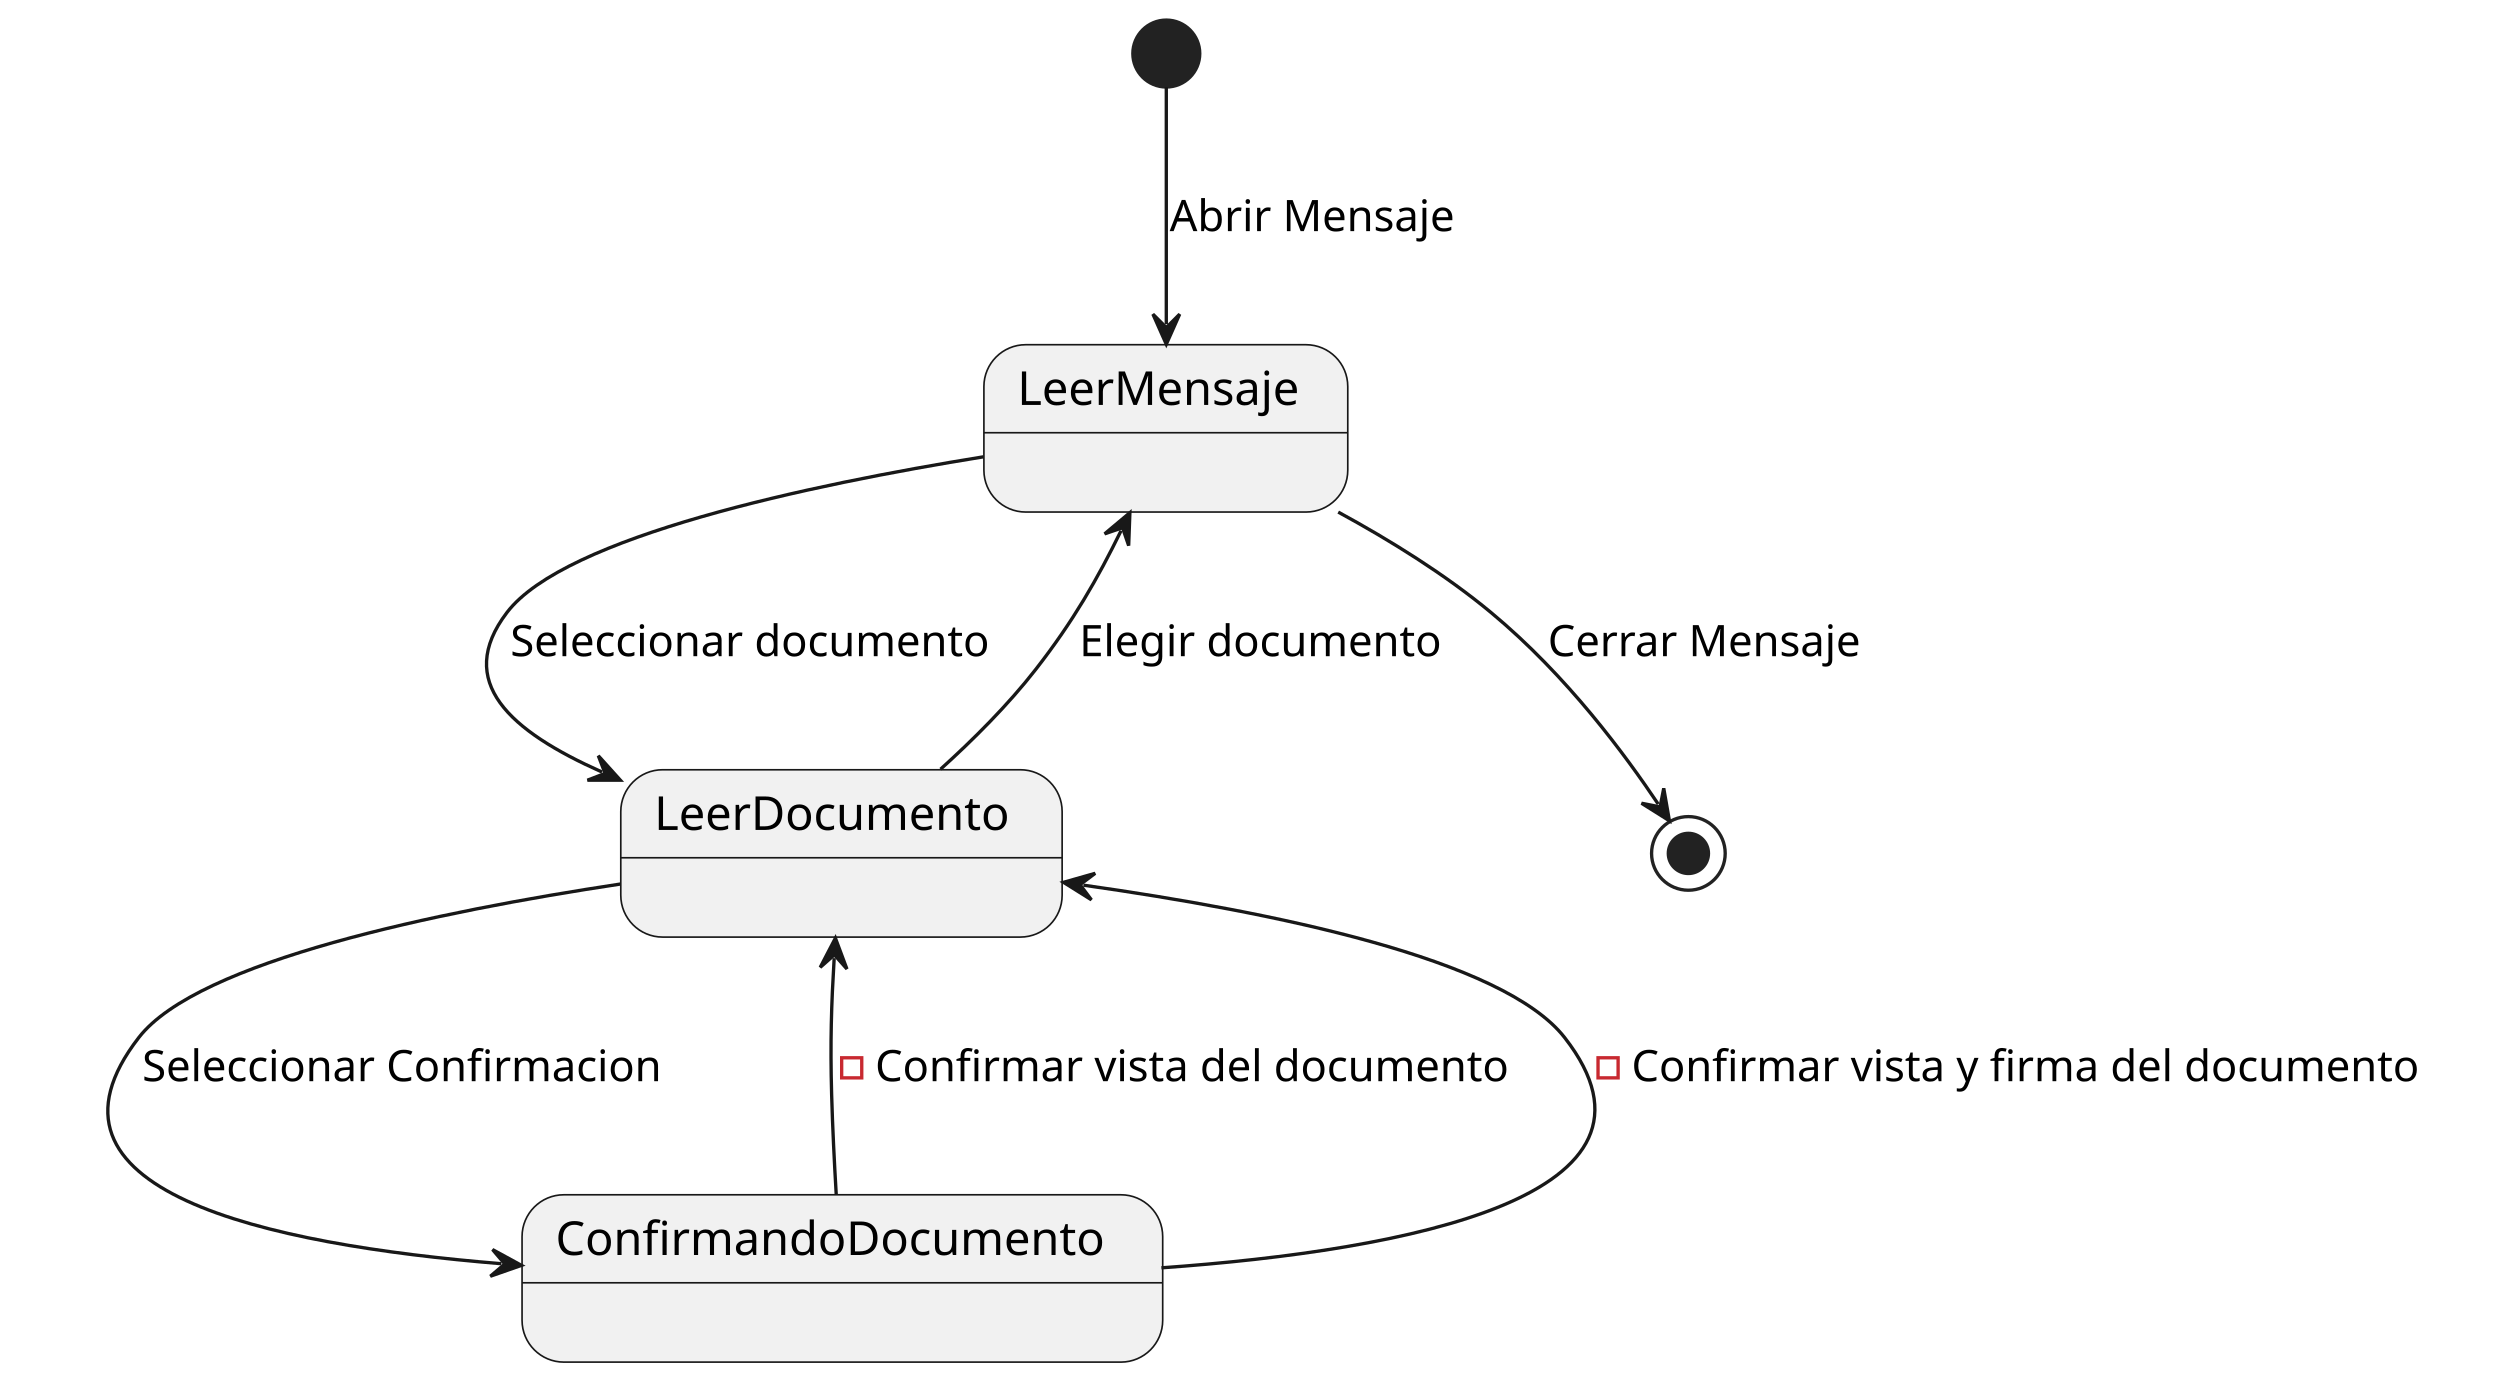
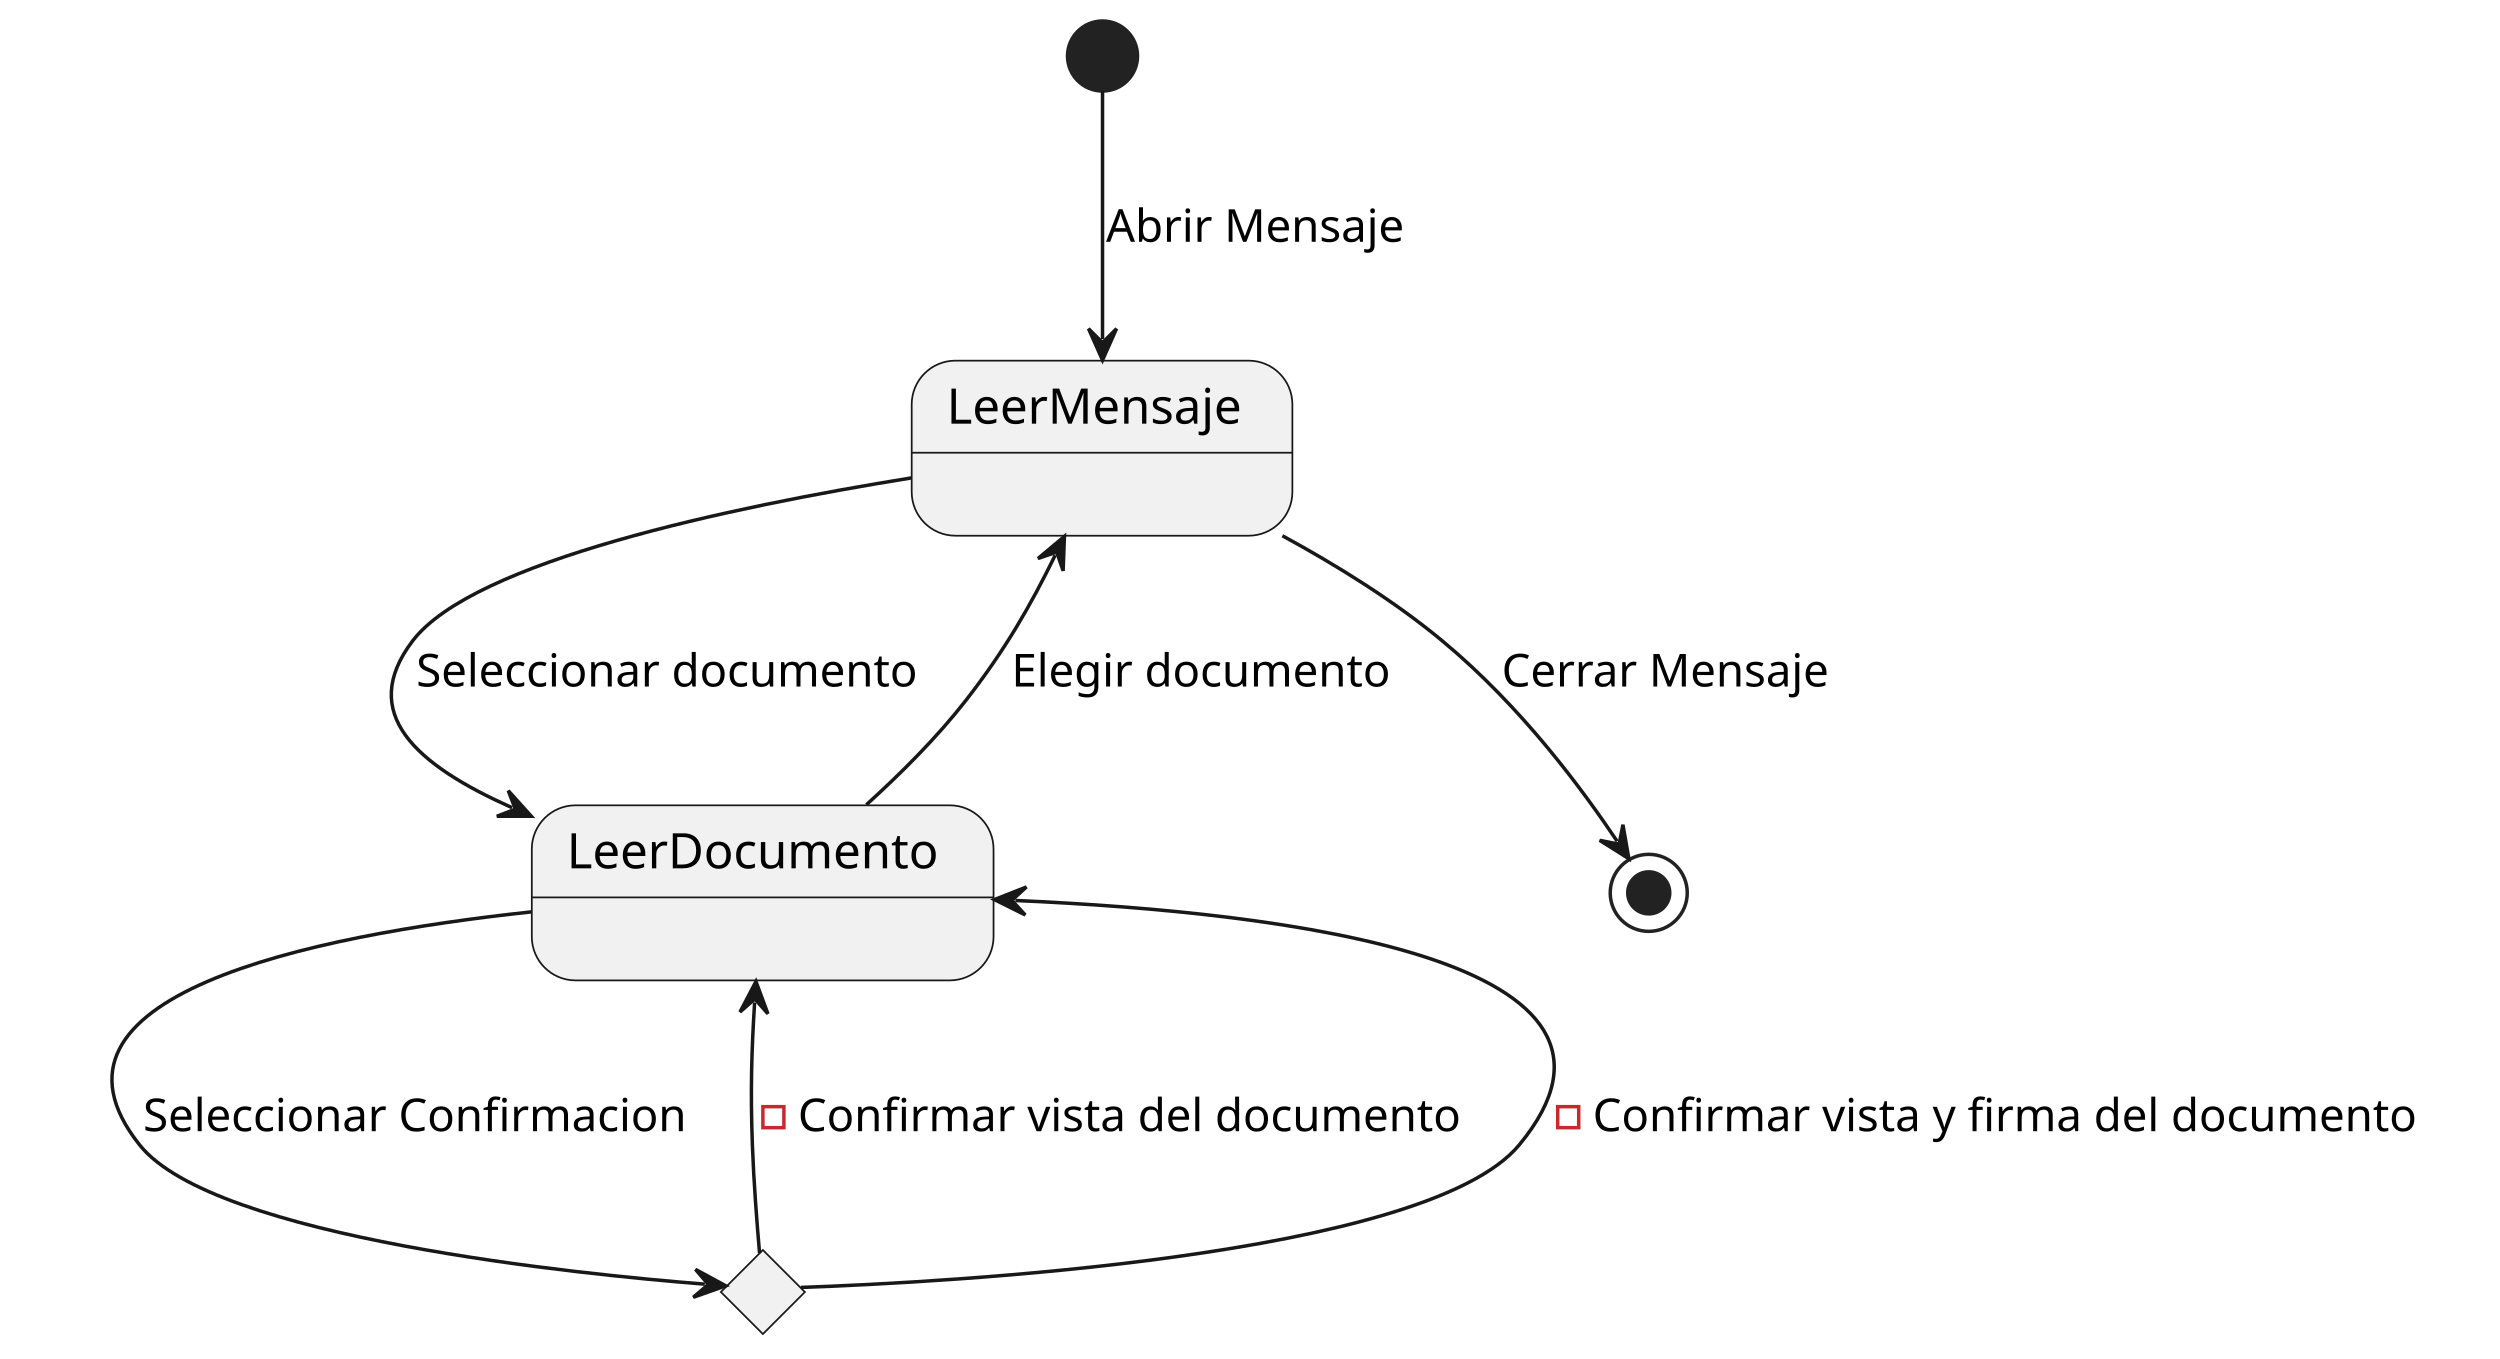
- <svg xmlns="http://www.w3.org/2000/svg" contentStyleType="text/css" height="413px" preserveAspectRatio="none" style="width:747px;height:413px;background:#FFFFFF;" version="1.1" viewBox="0 0 747 413" width="747px" zoomAndPan="magnify">
+ <svg xmlns="http://www.w3.org/2000/svg" contentStyleType="text/css" height="388px" preserveAspectRatio="none" style="width:714px;height:388px;background:#FFFFFF;" version="1.1" viewBox="0 0 714 388" width="714px" zoomAndPan="magnify">
  <defs />
  <g>
-     <ellipse cx="348.49" cy="16" fill="#222222" rx="10" ry="10" style="stroke:#222222;stroke-width:1.0;" />
+     <ellipse cx="314.88" cy="16" fill="#222222" rx="10" ry="10" style="stroke:#222222;stroke-width:1.0;" />
    <g id="LeerMensaje">
-       <rect fill="#F1F1F1" height="50" rx="12.5" ry="12.5" style="stroke:#181818;stroke-width:0.5;" width="108.724" x="293.99" y="103" />
-       <line style="stroke:#181818;stroke-width:0.5;" x1="293.99" x2="402.714" y1="129.297" y2="129.297" />
-       <text fill="#000000" font-family="sans-serif" font-size="14" lengthAdjust="spacing" textLength="88.724" x="303.99" y="120.995">LeerMensaje</text>
+       <rect fill="#F1F1F1" height="50" rx="12.5" ry="12.5" style="stroke:#181818;stroke-width:0.5;" width="108.724" x="260.38" y="103" />
+       <line style="stroke:#181818;stroke-width:0.5;" x1="260.38" x2="369.104" y1="129.297" y2="129.297" />
+       <text fill="#000000" font-family="sans-serif" font-size="14" lengthAdjust="spacing" textLength="88.724" x="270.38" y="120.995">LeerMensaje</text>
    </g>
    <g id="LeerDocumento">
-       <rect fill="#F1F1F1" height="50" rx="12.5" ry="12.5" style="stroke:#181818;stroke-width:0.5;" width="131.877" x="185.49" y="230" />
-       <line style="stroke:#181818;stroke-width:0.5;" x1="185.49" x2="317.367" y1="256.297" y2="256.297" />
-       <text fill="#000000" font-family="sans-serif" font-size="14" lengthAdjust="spacing" textLength="111.877" x="195.49" y="247.995">LeerDocumento</text>
+       <rect fill="#F1F1F1" height="50" rx="12.5" ry="12.5" style="stroke:#181818;stroke-width:0.5;" width="131.877" x="151.88" y="230" />
+       <line style="stroke:#181818;stroke-width:0.5;" x1="151.88" x2="283.757" y1="256.297" y2="256.297" />
+       <text fill="#000000" font-family="sans-serif" font-size="14" lengthAdjust="spacing" textLength="111.877" x="161.88" y="247.995">LeerDocumento</text>
    </g>
-     <g id="ConfirmandoDocumento">
-       <rect fill="#F1F1F1" height="50" rx="12.5" ry="12.5" style="stroke:#181818;stroke-width:0.5;" width="191.425" x="155.99" y="357" />
-       <line style="stroke:#181818;stroke-width:0.5;" x1="155.99" x2="347.415" y1="383.297" y2="383.297" />
-       <text fill="#000000" font-family="sans-serif" font-size="14" lengthAdjust="spacing" textLength="171.425" x="165.99" y="374.995">ConfirmandoDocumento</text>
+     <g id="elem_confirmandoDocumento">
+       <polygon fill="#F1F1F1" points="217.88,357,229.88,369,217.88,381,205.88,369,217.88,357" style="stroke:#181818;stroke-width:0.5;" />
    </g>
-     <ellipse cx="504.49" cy="255" fill="none" rx="11" ry="11" style="stroke:#222222;stroke-width:1.0;" />
-     <ellipse cx="504.49" cy="255" fill="#222222" rx="6" ry="6" style="stroke:#222222;stroke-width:1.0;" />
+     <ellipse cx="470.88" cy="255" fill="none" rx="11" ry="11" style="stroke:#222222;stroke-width:1.0;" />
+     <ellipse cx="470.88" cy="255" fill="#222222" rx="6" ry="6" style="stroke:#222222;stroke-width:1.0;" />
    <g id="link_*start*_LeerMensaje">
-       <path d="M348.49,26 C348.49,42.63 348.49,72.66 348.49,96.87 " fill="none" id="*start*-to-LeerMensaje" style="stroke:#181818;stroke-width:1.0;" />
-       <polygon fill="#181818" points="348.49,102.87,352.49,93.87,348.49,97.87,344.49,93.87,348.49,102.87" style="stroke:#181818;stroke-width:1.0;" />
-       <text fill="#000000" font-family="sans-serif" font-size="13" lengthAdjust="spacing" textLength="89.381" x="349.49" y="69.067">Abrir Mensaje</text>
+       <path d="M314.88,26 C314.88,42.63 314.88,72.66 314.88,96.87 " fill="none" id="*start*-to-LeerMensaje" style="stroke:#181818;stroke-width:1.0;" />
+       <polygon fill="#181818" points="314.88,102.87,318.88,93.87,314.88,97.87,310.88,93.87,314.88,102.87" style="stroke:#181818;stroke-width:1.0;" />
+       <text fill="#000000" font-family="sans-serif" font-size="13" lengthAdjust="spacing" textLength="89.381" x="315.88" y="69.067">Abrir Mensaje</text>
    </g>
    <g id="link_LeerMensaje_LeerDocumento">
-       <path d="M293.91,136.49 C241.8,144.89 168.75,160.37 151.49,183 C135.67,203.74 152.409,218.449 179.889,230.689 " fill="none" id="LeerMensaje-to-LeerDocumento" style="stroke:#181818;stroke-width:1.0;" />
-       <polygon fill="#181818" points="185.37,233.13,178.776,225.814,180.803,231.096,175.521,233.122,185.37,233.13" style="stroke:#181818;stroke-width:1.0;" />
-       <text fill="#000000" font-family="sans-serif" font-size="13" lengthAdjust="spacing" textLength="152.947" x="152.49" y="196.067">Seleccionar documento</text>
+       <path d="M260.29,136.49 C208.19,144.89 135.14,160.37 117.88,183 C102.06,203.74 118.799,218.448 146.269,230.688 " fill="none" id="LeerMensaje-to-LeerDocumento" style="stroke:#181818;stroke-width:1.0;" />
+       <polygon fill="#181818" points="151.75,233.13,145.157,225.813,147.183,231.095,141.901,233.121,151.75,233.13" style="stroke:#181818;stroke-width:1.0;" />
+       <text fill="#000000" font-family="sans-serif" font-size="13" lengthAdjust="spacing" textLength="152.947" x="118.88" y="196.067">Seleccionar documento</text>
    </g>
    <g id="link_LeerDocumento_LeerMensaje">
-       <path d="M281.03,229.84 C290.77,221.04 301.21,210.64 309.49,200 C320.73,185.58 327.972,172.879 334.972,158.579 " fill="none" id="LeerDocumento-to-LeerMensaje" style="stroke:#181818;stroke-width:1.0;" />
-       <polygon fill="#181818" points="337.61,153.19,330.06,159.515,335.412,157.681,337.246,163.032,337.61,153.19" style="stroke:#181818;stroke-width:1.0;" />
-       <text fill="#000000" font-family="sans-serif" font-size="13" lengthAdjust="spacing" textLength="114.709" x="322.49" y="196.067">Elegir documento</text>
+       <path d="M247.42,229.84 C257.15,221.04 267.59,210.64 275.88,200 C287.11,185.58 294.349,172.877 301.359,158.577 " fill="none" id="LeerDocumento-to-LeerMensaje" style="stroke:#181818;stroke-width:1.0;" />
+       <polygon fill="#181818" points="304,153.19,296.447,159.511,301.799,157.68,303.63,163.032,304,153.19" style="stroke:#181818;stroke-width:1.0;" />
+       <text fill="#000000" font-family="sans-serif" font-size="13" lengthAdjust="spacing" textLength="114.709" x="288.88" y="196.067">Elegir documento</text>
    </g>
-     <g id="link_LeerDocumento_ConfirmandoDocumento">
-       <path d="M185.43,264.14 C130.7,272.4 59.14,287.24 41.49,310 C6,355.77 78.84,371.78 149.83,377.6 " fill="none" id="LeerDocumento-to-ConfirmandoDocumento" style="stroke:#181818;stroke-width:1.0;" />
-       <polygon fill="#181818" points="155.81,378.09,147.167,373.368,150.827,377.682,146.513,381.341,155.81,378.09" style="stroke:#181818;stroke-width:1.0;" />
-       <text fill="#000000" font-family="sans-serif" font-size="13" lengthAdjust="spacing" textLength="165.788" x="42.49" y="323.067">Seleccionar Confirmacion</text>
+     <g id="link_confirmandoDocumento_LeerDocumento">
+       <path d="M216.93,357.9 C216.21,349.61 215.26,337.56 214.88,327 C214.31,311.47 214.65,300.008 215.52,286.298 " fill="none" id="confirmandoDocumento-to-LeerDocumento" style="stroke:#181818;stroke-width:1.0;" />
+       <polygon fill="#181818" points="215.9,280.31,211.338,289.039,215.583,285.3,219.322,289.545,215.9,280.31" style="stroke:#181818;stroke-width:1.0;" />
+       <rect fill="none" height="6" style="stroke:#C82930;stroke-width:1.0;" width="6" x="217.88" y="316.066" />
+       <text fill="#000000" font-family="sans-serif" font-size="13" lengthAdjust="spacing" textLength="201.722" x="227.88" y="323.067">Confirmar vista del documento</text>
    </g>
-     <g id="link_ConfirmandoDocumento_LeerDocumento">
-       <path d="M249.86,356.82 C249.31,347.5 248.76,336.76 248.49,327 C248.06,311.46 248.413,300.009 249.253,286.299 " fill="none" id="ConfirmandoDocumento-to-LeerDocumento" style="stroke:#181818;stroke-width:1.0;" />
-       <polygon fill="#181818" points="249.62,280.31,245.077,289.048,249.314,285.301,253.062,289.538,249.62,280.31" style="stroke:#181818;stroke-width:1.0;" />
-       <rect fill="none" height="6" style="stroke:#C82930;stroke-width:1.0;" width="6" x="251.49" y="316.066" />
-       <text fill="#000000" font-family="sans-serif" font-size="13" lengthAdjust="spacing" textLength="201.722" x="261.49" y="323.067">Confirmar vista del documento</text>
+     <g id="link_confirmandoDocumento_LeerDocumento">
+       <path d="M228.71,367.69 C268.73,366.28 407.28,359.12 433.88,327 C477.62,274.17 368.484,260.612 289.984,257.182 " fill="none" id="confirmandoDocumento-to-LeerDocumento-1" style="stroke:#181818;stroke-width:1.0;" />
+       <polygon fill="#181818" points="283.99,256.92,292.807,261.309,288.985,257.138,293.156,253.317,283.99,256.92" style="stroke:#181818;stroke-width:1.0;" />
+       <rect fill="none" height="6" style="stroke:#C82930;stroke-width:1.0;" width="6" x="444.88" y="316.066" />
+       <text fill="#000000" font-family="sans-serif" font-size="13" lengthAdjust="spacing" textLength="251.843" x="454.88" y="323.067">Confirmar vista y firma del documento</text>
    </g>
-     <g id="link_ConfirmandoDocumento_LeerDocumento">
-       <path d="M347.03,378.83 C420.8,373.56 504.54,357.45 467.49,310 C449.12,286.46 380.19,272.515 323.71,264.485 " fill="none" id="ConfirmandoDocumento-to-LeerDocumento-1" style="stroke:#181818;stroke-width:1.0;" />
-       <polygon fill="#181818" points="317.77,263.64,326.117,268.867,322.72,264.344,327.243,260.947,317.77,263.64" style="stroke:#181818;stroke-width:1.0;" />
-       <rect fill="none" height="6" style="stroke:#C82930;stroke-width:1.0;" width="6" x="477.49" y="316.066" />
-       <text fill="#000000" font-family="sans-serif" font-size="13" lengthAdjust="spacing" textLength="251.843" x="487.49" y="323.067">Confirmar vista y firma del documento</text>
+     <g id="link_LeerDocumento_confirmandoDocumento">
+       <path d="M151.69,260.44 C88.01,267.28 6,284.44 39.88,327 C61.11,353.67 166.249,363.987 201.299,366.757 " fill="none" id="LeerDocumento-to-confirmandoDocumento" style="stroke:#181818;stroke-width:1.0;" />
+       <polygon fill="#181818" points="207.28,367.23,198.623,362.533,202.296,366.836,197.993,370.509,207.28,367.23" style="stroke:#181818;stroke-width:1.0;" />
+       <text fill="#000000" font-family="sans-serif" font-size="13" lengthAdjust="spacing" textLength="165.788" x="40.88" y="323.067">Seleccionar Confirmacion</text>
    </g>
    <g id="link_LeerMensaje_*end*">
-       <path d="M399.86,153.01 C415.3,161.41 431.77,171.61 445.49,183 C468.43,202.04 485.836,225.908 495.476,240.268 " fill="none" id="LeerMensaje-to-*end*" style="stroke:#181818;stroke-width:1.0;" />
-       <polygon fill="#181818" points="498.82,245.25,497.125,235.548,496.033,241.099,490.483,240.007,498.82,245.25" style="stroke:#181818;stroke-width:1.0;" />
-       <text fill="#000000" font-family="sans-serif" font-size="13" lengthAdjust="spacing" textLength="99.011" x="462.49" y="196.067">Cerrar Mensaje</text>
+       <path d="M366.25,153.01 C381.69,161.41 398.16,171.61 411.88,183 C434.82,202.04 452.228,225.907 461.858,240.267 " fill="none" id="LeerMensaje-to-*end*" style="stroke:#181818;stroke-width:1.0;" />
+       <polygon fill="#181818" points="465.2,245.25,463.509,235.547,462.415,241.097,456.865,240.003,465.2,245.25" style="stroke:#181818;stroke-width:1.0;" />
+       <text fill="#000000" font-family="sans-serif" font-size="13" lengthAdjust="spacing" textLength="99.011" x="428.88" y="196.067">Cerrar Mensaje</text>
    </g>
  </g>
</svg>
